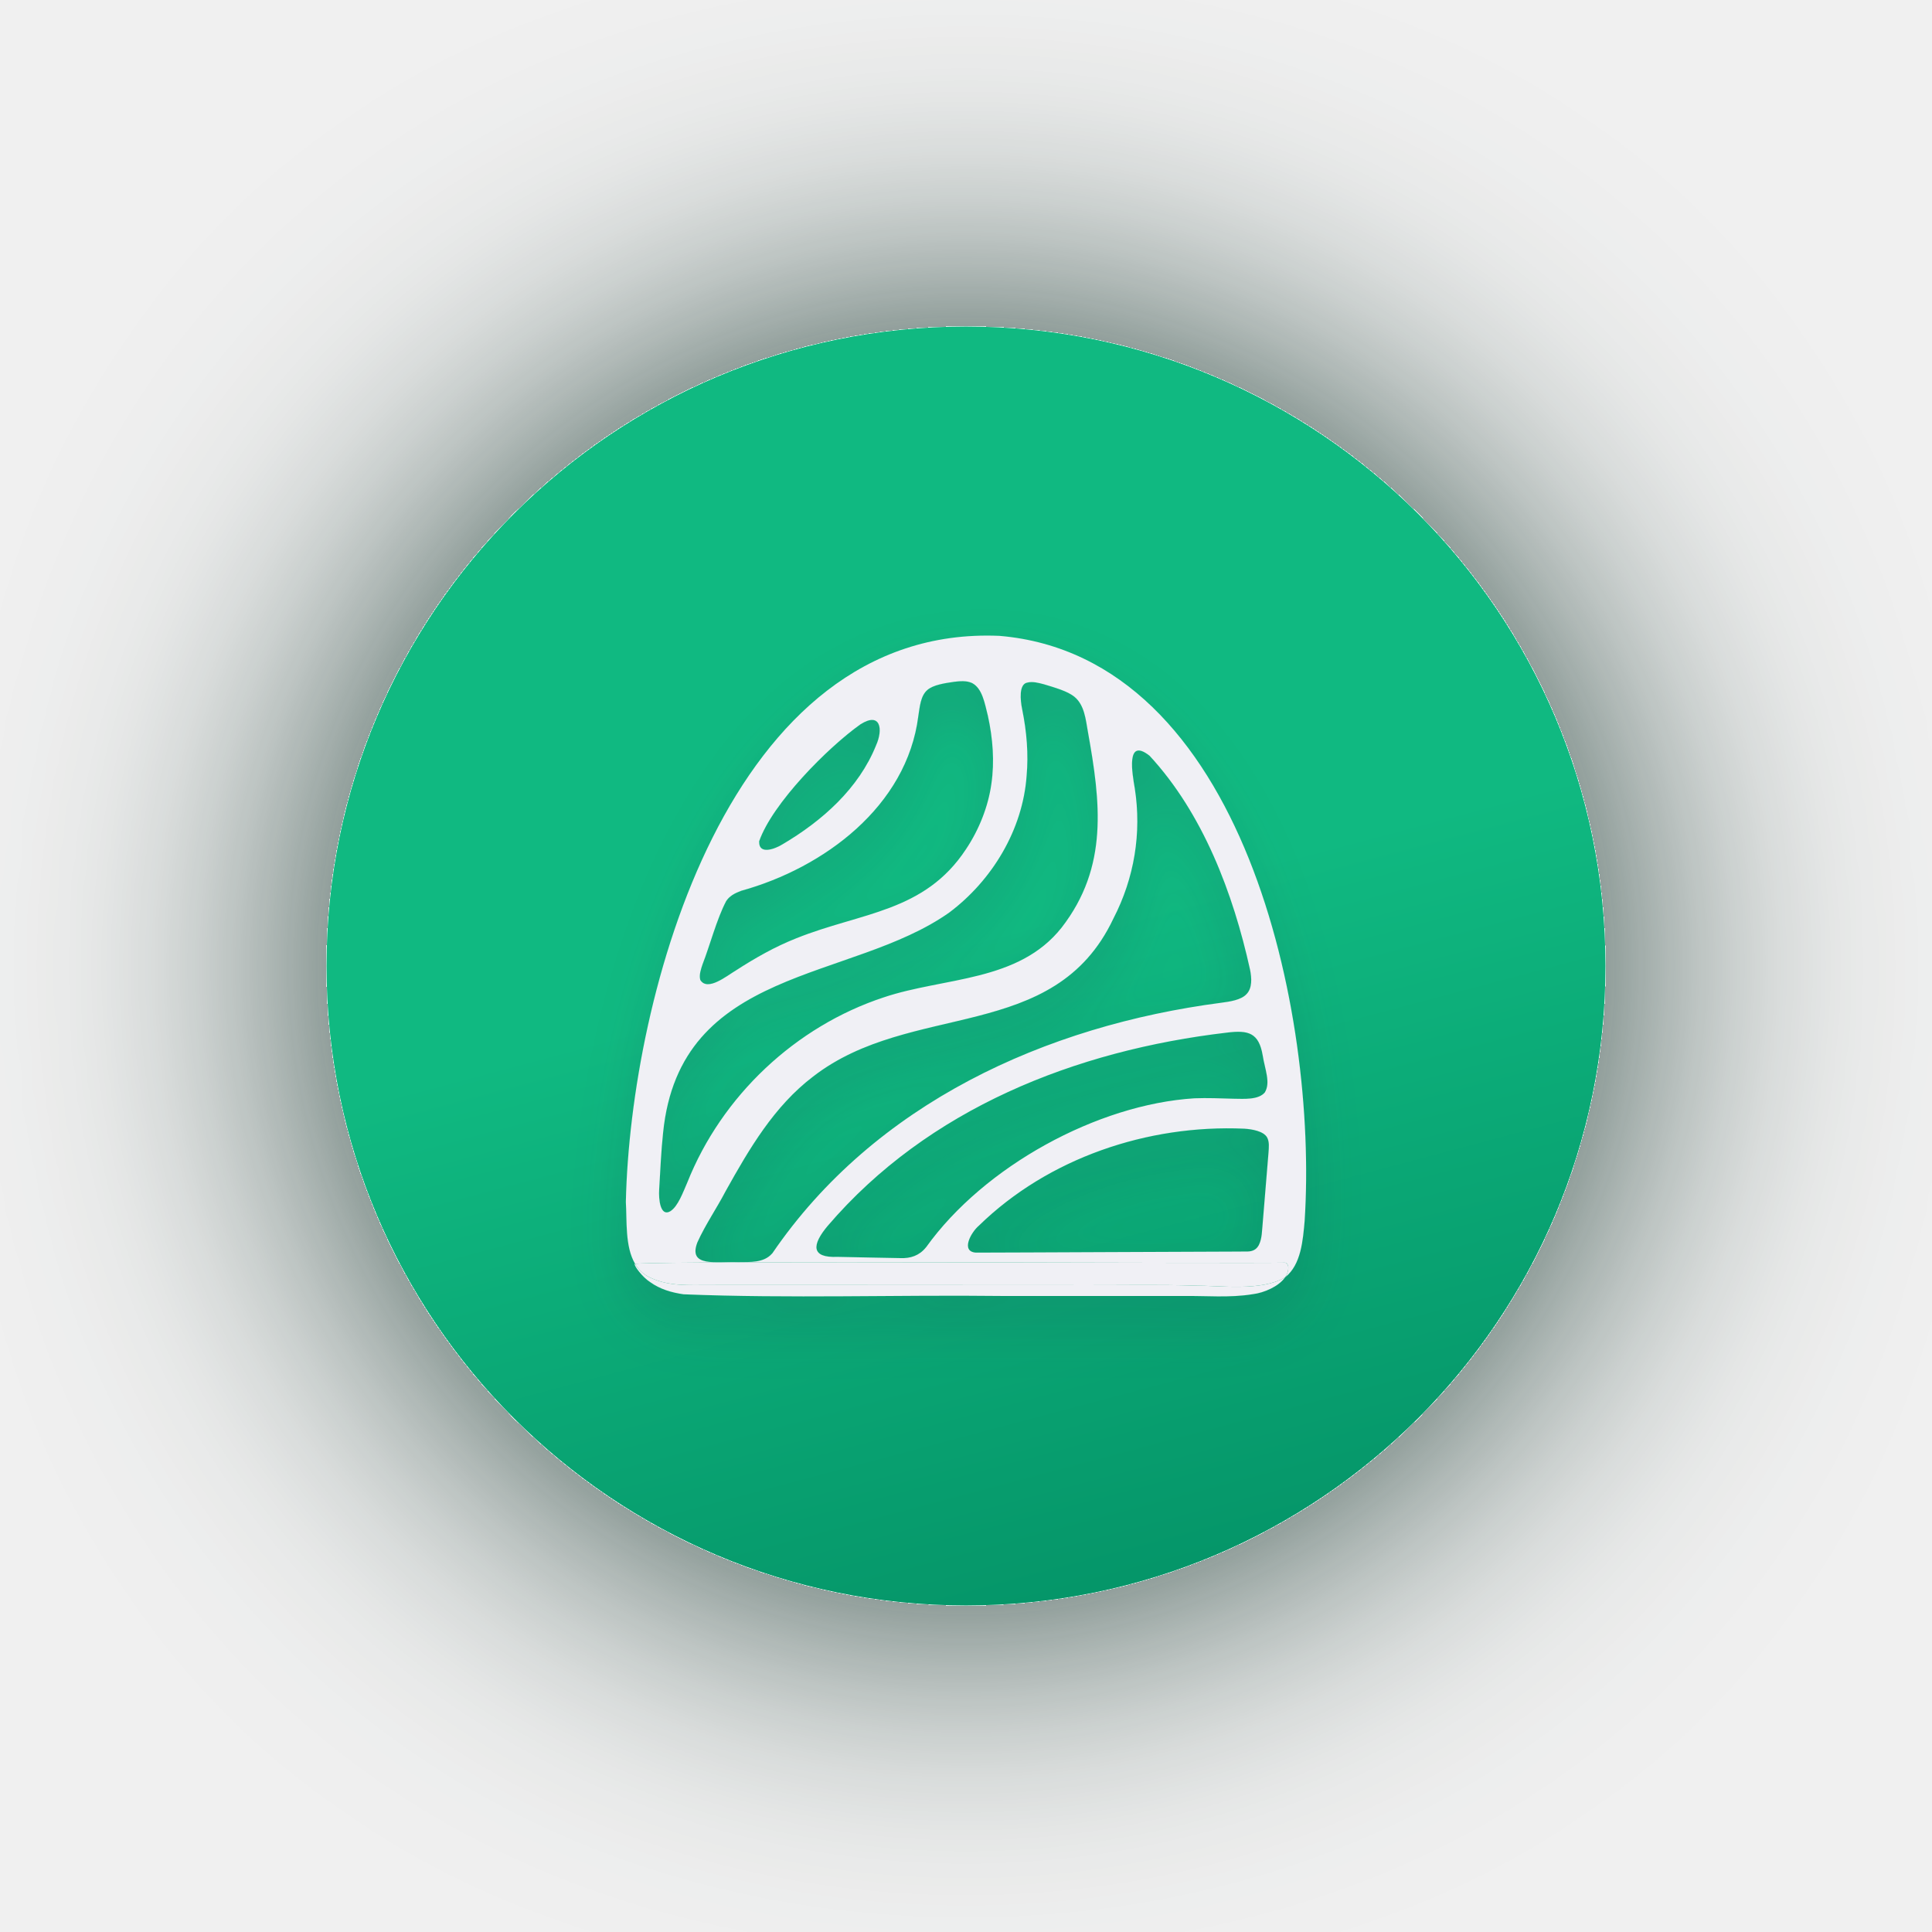
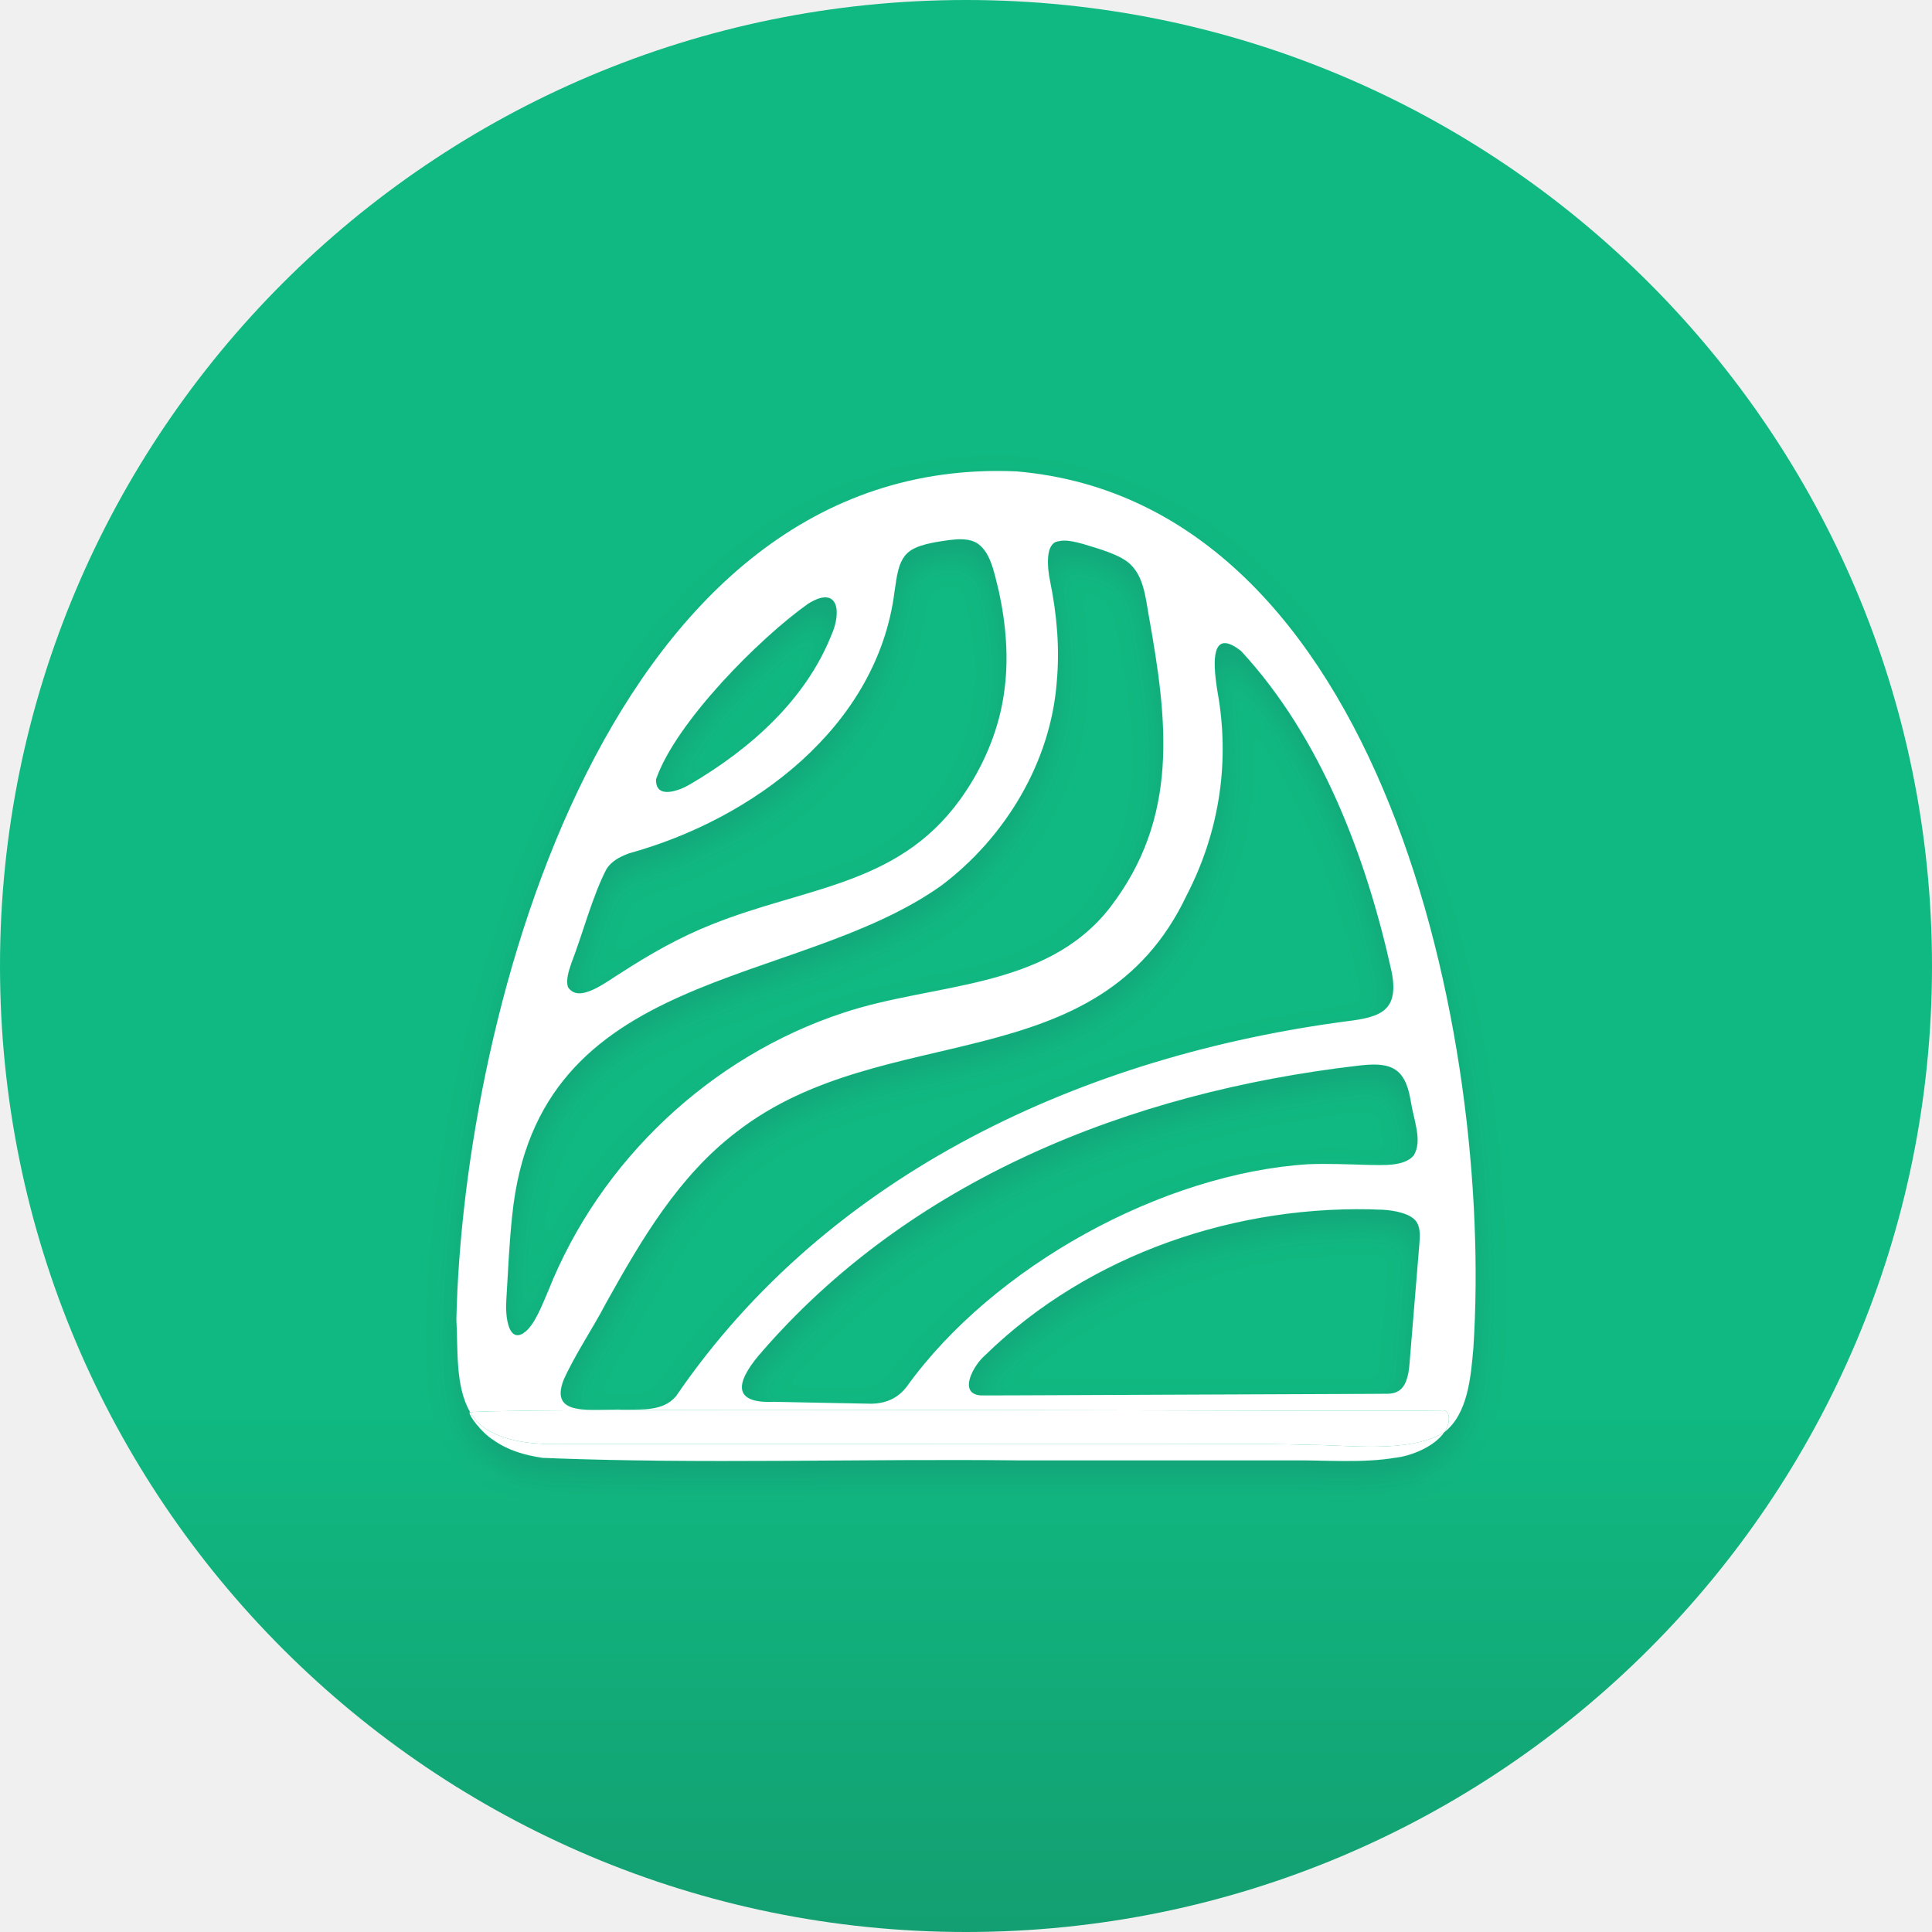
- <svg xmlns="http://www.w3.org/2000/svg" width="142" height="142" viewBox="0 0 142 142" fill="none">
-   <g filter="url(#filter0_d_56_333)">
-     <rect x="24" y="24" width="94" height="94" rx="47" fill="url(#paint0_linear_56_333)" />
-     <g filter="url(#filter1_d_56_333)">
-       <path d="M73.479 46.737C91.449 48.276 96.873 74.557 95.889 89.739C95.764 91.133 95.634 92.962 94.456 93.877C94.612 93.655 94.699 93.409 94.689 93.145C94.683 92.98 94.573 92.801 94.438 92.804C90.649 92.879 50.032 92.638 46.677 92.886C45.928 91.622 46.087 89.713 46 88.342C46.337 73.259 53.507 45.904 73.428 46.734H73.479V46.737ZM93.235 84.715C93.26 84.337 93.311 83.926 93.132 83.6C92.874 83.14 92.034 82.992 91.454 82.956C84.346 82.643 77.038 85.116 71.949 90.082C71.369 90.569 70.584 91.986 71.724 92.067C73.27 92.069 77.179 92.043 81.54 92.028C84.635 92.015 87.156 92.007 89.87 91.994C90.455 91.989 91.372 91.992 91.722 91.984C92.049 91.971 92.33 91.857 92.509 91.536L92.522 91.513C92.772 91.014 92.744 90.522 92.836 89.56C92.961 88.055 93.14 85.869 93.235 84.715ZM92.961 80.297C93.406 79.57 92.972 78.608 92.808 77.571C92.527 75.9 91.745 75.7 90.187 75.894C79.039 77.201 68.203 81.487 60.827 90.108C59.68 91.477 59.572 92.467 61.563 92.379C62.845 92.403 65.03 92.454 66.18 92.47C66.923 92.501 67.572 92.284 68.052 91.686L68.081 91.653C72.337 85.721 80.656 81.171 87.795 80.724C88.733 80.688 89.724 80.729 90.703 80.757C91.433 80.765 92.494 80.848 92.961 80.297ZM91.62 73.065C92.049 72.63 92.003 71.875 91.878 71.269C90.636 65.646 88.416 59.787 84.494 55.545C82.728 54.158 83.222 56.877 83.403 57.938C83.916 61.215 83.375 64.531 81.829 67.519C77.48 76.722 66.974 73.535 59.761 79.125C56.892 81.306 55.07 84.433 53.336 87.542C52.676 88.81 51.848 90.002 51.261 91.301C50.533 93.179 52.676 92.7 54.255 92.765C55.119 92.747 56.118 92.843 56.741 92.141L56.769 92.113C64.291 81.096 76.857 75.385 89.762 73.701C90.388 73.621 91.232 73.497 91.62 73.065ZM78.037 68.168C81.494 63.703 80.886 58.949 79.964 53.796C79.8 52.88 79.713 51.817 78.96 51.202C78.446 50.793 77.547 50.54 76.737 50.294C76.333 50.19 75.901 50.066 75.5 50.17C74.882 50.281 74.984 51.442 75.125 52.125C75.467 53.799 75.597 55.444 75.454 57.024C75.166 61.005 72.909 64.71 69.78 67.061C62.549 72.188 49.968 70.995 48.736 83.254C48.591 84.601 48.535 85.988 48.448 87.41C48.397 88.161 48.535 89.457 49.268 89.027L49.293 89.009C49.835 88.657 50.213 87.61 50.51 86.929C53.057 80.519 58.489 75.439 64.948 73.308C69.391 71.813 74.864 72.195 78.037 68.168ZM72.866 57.612C73.109 55.961 72.971 54.267 72.613 52.622C72.37 51.644 72.194 50.596 71.451 50.203C71.052 50.014 70.564 50.056 70.124 50.11C69.394 50.214 68.581 50.346 68.17 50.703C67.654 51.132 67.6 51.96 67.493 52.632C66.66 59.252 60.561 63.791 54.467 65.473C53.977 65.659 53.622 65.855 53.374 66.223C52.689 67.513 52.163 69.526 51.642 70.856C51.521 71.215 51.368 71.657 51.465 72.007L51.473 72.032C52.009 72.889 53.415 71.727 54.094 71.324C55.502 70.413 56.964 69.58 58.532 68.962C63.3 67.048 67.948 67.063 71.006 62.407C71.957 60.982 72.636 59.283 72.866 57.612ZM64.388 54.792C64.917 53.623 64.744 52.288 63.241 53.235C60.845 54.94 56.764 59.047 55.796 61.833V61.874C55.776 62.85 56.971 62.392 57.487 62.074C60.446 60.335 63.119 57.943 64.388 54.792Z" fill="#F0F0F5" />
-       <path d="M94.689 93.145C94.699 93.409 94.612 93.655 94.456 93.877C94.448 93.885 94.438 93.89 94.43 93.898C92.67 94.922 89.737 94.485 87.744 94.49C85.26 94.41 82.601 94.462 80.127 94.457C70.728 94.462 63.182 94.439 52.15 94.449C50.645 94.444 49.186 94.563 47.804 93.908C47.29 93.673 46.93 93.319 46.677 92.886C50.032 92.638 90.649 92.879 94.438 92.804C94.573 92.801 94.683 92.98 94.689 93.145Z" fill="#F0F0F5" />
-       <path d="M94.43 93.898C94.43 93.898 94.448 93.885 94.456 93.877C93.983 94.563 92.885 95.018 92.121 95.114L92.072 95.121C90.394 95.401 88.625 95.23 86.929 95.253C82.529 95.253 78.119 95.253 73.717 95.253C65.893 95.16 58.052 95.445 50.241 95.129C49.365 95 48.535 94.767 47.796 94.239C47.244 93.898 46.57 93.013 46.654 92.889C46.662 92.889 46.669 92.889 46.677 92.886C46.93 93.319 47.29 93.673 47.804 93.908C49.186 94.563 50.645 94.444 52.15 94.449C63.182 94.439 70.728 94.462 80.127 94.457C82.601 94.462 85.26 94.41 87.744 94.49C89.737 94.485 92.67 94.922 94.43 93.898Z" fill="#F0F0F5" />
-     </g>
+ <svg xmlns="http://www.w3.org/2000/svg" width="254" height="254" viewBox="0 0 254 254" fill="none">
+   <rect width="254" height="254" rx="127" fill="url(#paint0_linear_404_1302)" />
+   <g filter="url(#filter0_d_404_1302)">
+     <path d="M133.644 61.975C181.803 66.1 196.34 136.533 193.704 177.219C193.368 180.956 193.019 185.857 189.862 188.311C190.28 187.715 190.513 187.056 190.485 186.349C190.472 185.905 190.177 185.427 189.814 185.434C179.659 185.635 70.805 184.99 61.815 185.656C59.808 182.266 60.233 177.15 60 173.476C60.904 133.053 80.118 59.743 133.507 61.969H133.644V61.975ZM186.589 163.756C186.657 162.744 186.794 161.642 186.315 160.769C185.624 159.535 183.371 159.14 181.816 159.042C162.767 158.204 143.183 164.831 129.543 178.141C127.988 179.444 125.886 183.243 128.94 183.458C133.083 183.465 143.56 183.396 155.248 183.354C163.54 183.32 170.299 183.299 177.571 183.264C179.139 183.25 181.597 183.257 182.535 183.236C183.412 183.202 184.165 182.897 184.644 182.037L184.679 181.975C185.35 180.637 185.274 179.32 185.521 176.741C185.856 172.706 186.336 166.848 186.589 163.756ZM185.856 151.916C187.048 149.968 185.884 147.389 185.445 144.609C184.692 140.131 182.597 139.597 178.42 140.117C148.545 143.618 119.504 155.105 99.736 178.21C96.661 181.878 96.374 184.533 101.708 184.297C105.145 184.359 111 184.498 114.081 184.54C116.074 184.623 117.813 184.041 119.1 182.439L119.176 182.349C130.584 166.453 152.879 154.259 172.011 153.06C174.524 152.963 177.181 153.074 179.803 153.15C181.762 153.171 184.603 153.393 185.856 151.916ZM182.261 132.533C183.412 131.368 183.289 129.344 182.953 127.722C179.625 112.651 173.675 96.949 163.164 85.58C158.432 81.865 159.754 89.15 160.24 91.993C161.616 100.776 160.165 109.663 156.022 117.67C144.368 142.335 116.211 133.795 96.88 148.776C89.191 154.62 84.308 163.001 79.659 171.334C77.892 174.73 75.674 177.926 74.099 181.406C72.147 186.439 77.892 185.157 82.124 185.33C84.439 185.281 87.116 185.538 88.787 183.659L88.862 183.583C109.021 154.058 142.697 138.751 177.283 134.238C178.961 134.024 181.221 133.691 182.261 132.533ZM145.86 119.41C155.125 107.445 153.495 94.703 151.023 80.894C150.585 78.44 150.352 75.591 148.332 73.941C146.956 72.846 144.546 72.166 142.375 71.507C141.293 71.23 140.136 70.897 139.061 71.175C137.404 71.473 137.678 74.585 138.054 76.416C138.972 80.901 139.321 85.31 138.938 89.546C138.164 100.214 132.117 110.142 123.729 116.443C104.351 130.183 70.634 126.987 67.334 159.84C66.943 163.451 66.793 167.167 66.56 170.98C66.423 172.99 66.793 176.464 68.758 175.313L68.826 175.264C70.278 174.321 71.291 171.514 72.086 169.691C78.913 152.512 93.47 138.897 110.781 133.185C122.689 129.178 137.356 130.204 145.86 119.41ZM132.001 91.119C132.652 86.696 132.282 82.156 131.323 77.747C130.673 75.126 130.2 72.319 128.208 71.265C127.139 70.759 125.831 70.87 124.654 71.015C122.695 71.293 120.518 71.646 119.415 72.603C118.032 73.754 117.888 75.972 117.601 77.774C115.369 95.514 99.024 107.681 82.692 112.187C81.378 112.686 80.426 113.213 79.762 114.197C77.927 117.656 76.516 123.05 75.119 126.613C74.797 127.576 74.386 128.762 74.647 129.698L74.667 129.767C76.105 132.062 79.871 128.949 81.693 127.868C85.466 125.427 89.382 123.195 93.587 121.538C106.364 116.408 118.82 116.45 127.016 103.972C129.563 100.152 131.385 95.597 132.001 91.119ZM109.281 83.563C110.699 80.43 110.233 76.852 106.207 79.39C99.784 83.958 88.848 94.967 86.253 102.433V102.544C86.198 105.157 89.403 103.93 90.786 103.078C98.716 98.419 105.878 92.007 109.281 83.563Z" fill="white" />
+     <path d="M190.485 186.349C190.513 187.056 190.28 187.715 189.862 188.311C189.842 188.332 189.814 188.346 189.794 188.366C185.076 191.112 177.215 189.94 171.874 189.954C165.218 189.739 158.09 189.878 151.462 189.864C126.27 189.878 106.049 189.815 76.482 189.843C72.449 189.829 68.539 190.148 64.834 188.394C63.458 187.763 62.492 186.814 61.815 185.656C70.805 184.99 179.659 185.635 189.814 185.434C190.177 185.427 190.472 185.905 190.485 186.349Z" fill="white" />
+     <path d="M189.794 188.366C189.794 188.366 189.842 188.332 189.862 188.311C188.595 190.148 185.651 191.368 183.604 191.625L183.473 191.645C178.975 192.394 174.236 191.937 169.689 191.999C157.898 191.999 146.079 191.999 134.281 191.999C113.314 191.749 92.299 192.512 71.367 191.666C69.018 191.32 66.793 190.696 64.814 189.281C63.335 188.366 61.527 185.996 61.753 185.663C61.773 185.663 61.794 185.663 61.815 185.656C62.492 186.814 63.458 187.763 64.834 188.394C68.539 190.148 72.449 189.829 76.482 189.843C106.049 189.815 126.27 189.878 151.462 189.864C158.09 189.878 165.218 189.739 171.874 189.954C177.215 189.94 185.076 191.112 189.794 188.366Z" fill="white" />
  </g>
  <defs>
-     <filter id="filter0_d_56_333" x="0" y="0" width="142" height="142" filterUnits="userSpaceOnUse" color-interpolation-filters="sRGB">
-       <feFlood flood-opacity="0" result="BackgroundImageFix" />
-       <feColorMatrix in="SourceAlpha" type="matrix" values="0 0 0 0 0 0 0 0 0 0 0 0 0 0 0 0 0 0 127 0" result="hardAlpha" />
-       <feOffset />
-       <feGaussianBlur stdDeviation="12" />
-       <feComposite in2="hardAlpha" operator="out" />
-       <feColorMatrix type="matrix" values="0 0 0 0 0.122 0 0 0 0 0.239 0 0 0 0 0.208 0 0 0 1 0" />
-       <feBlend mode="normal" in2="BackgroundImageFix" result="effect1_dropShadow_56_333" />
-       <feBlend mode="normal" in="SourceGraphic" in2="effect1_dropShadow_56_333" result="shape" />
-     </filter>
-     <filter id="filter1_d_56_333" x="42" y="44.5" width="58" height="57" filterUnits="userSpaceOnUse" color-interpolation-filters="sRGB">
+     <filter id="filter0_d_404_1302" x="56" y="59.919" width="142" height="138.162" filterUnits="userSpaceOnUse" color-interpolation-filters="sRGB">
      <feFlood flood-opacity="0" result="BackgroundImageFix" />
      <feColorMatrix in="SourceAlpha" type="matrix" values="0 0 0 0 0 0 0 0 0 0 0 0 0 0 0 0 0 0 127 0" result="hardAlpha" />
      <feOffset dy="2" />
      <feGaussianBlur stdDeviation="2" />
      <feComposite in2="hardAlpha" operator="out" />
      <feColorMatrix type="matrix" values="0 0 0 0 0.157 0 0 0 0 0.184 0 0 0 0 0.294 0 0 0 0.15 0" />
-       <feBlend mode="normal" in2="BackgroundImageFix" result="effect1_dropShadow_56_333" />
-       <feBlend mode="normal" in="SourceGraphic" in2="effect1_dropShadow_56_333" result="shape" />
+       <feBlend mode="normal" in2="BackgroundImageFix" result="effect1_dropShadow_404_1302" />
+       <feBlend mode="normal" in="SourceGraphic" in2="effect1_dropShadow_404_1302" result="shape" />
    </filter>
-     <linearGradient id="paint0_linear_56_333" x1="63" y1="71" x2="75.5" y2="118" gradientUnits="userSpaceOnUse">
+     <linearGradient id="paint0_linear_404_1302" x1="127" y1="185.42" x2="127" y2="511.387" gradientUnits="userSpaceOnUse">
      <stop stop-color="#10B981" />
-       <stop offset="1" stop-color="#059669" />
+       <stop offset="1" stop-color="#1F3D35" />
    </linearGradient>
  </defs>
</svg>
